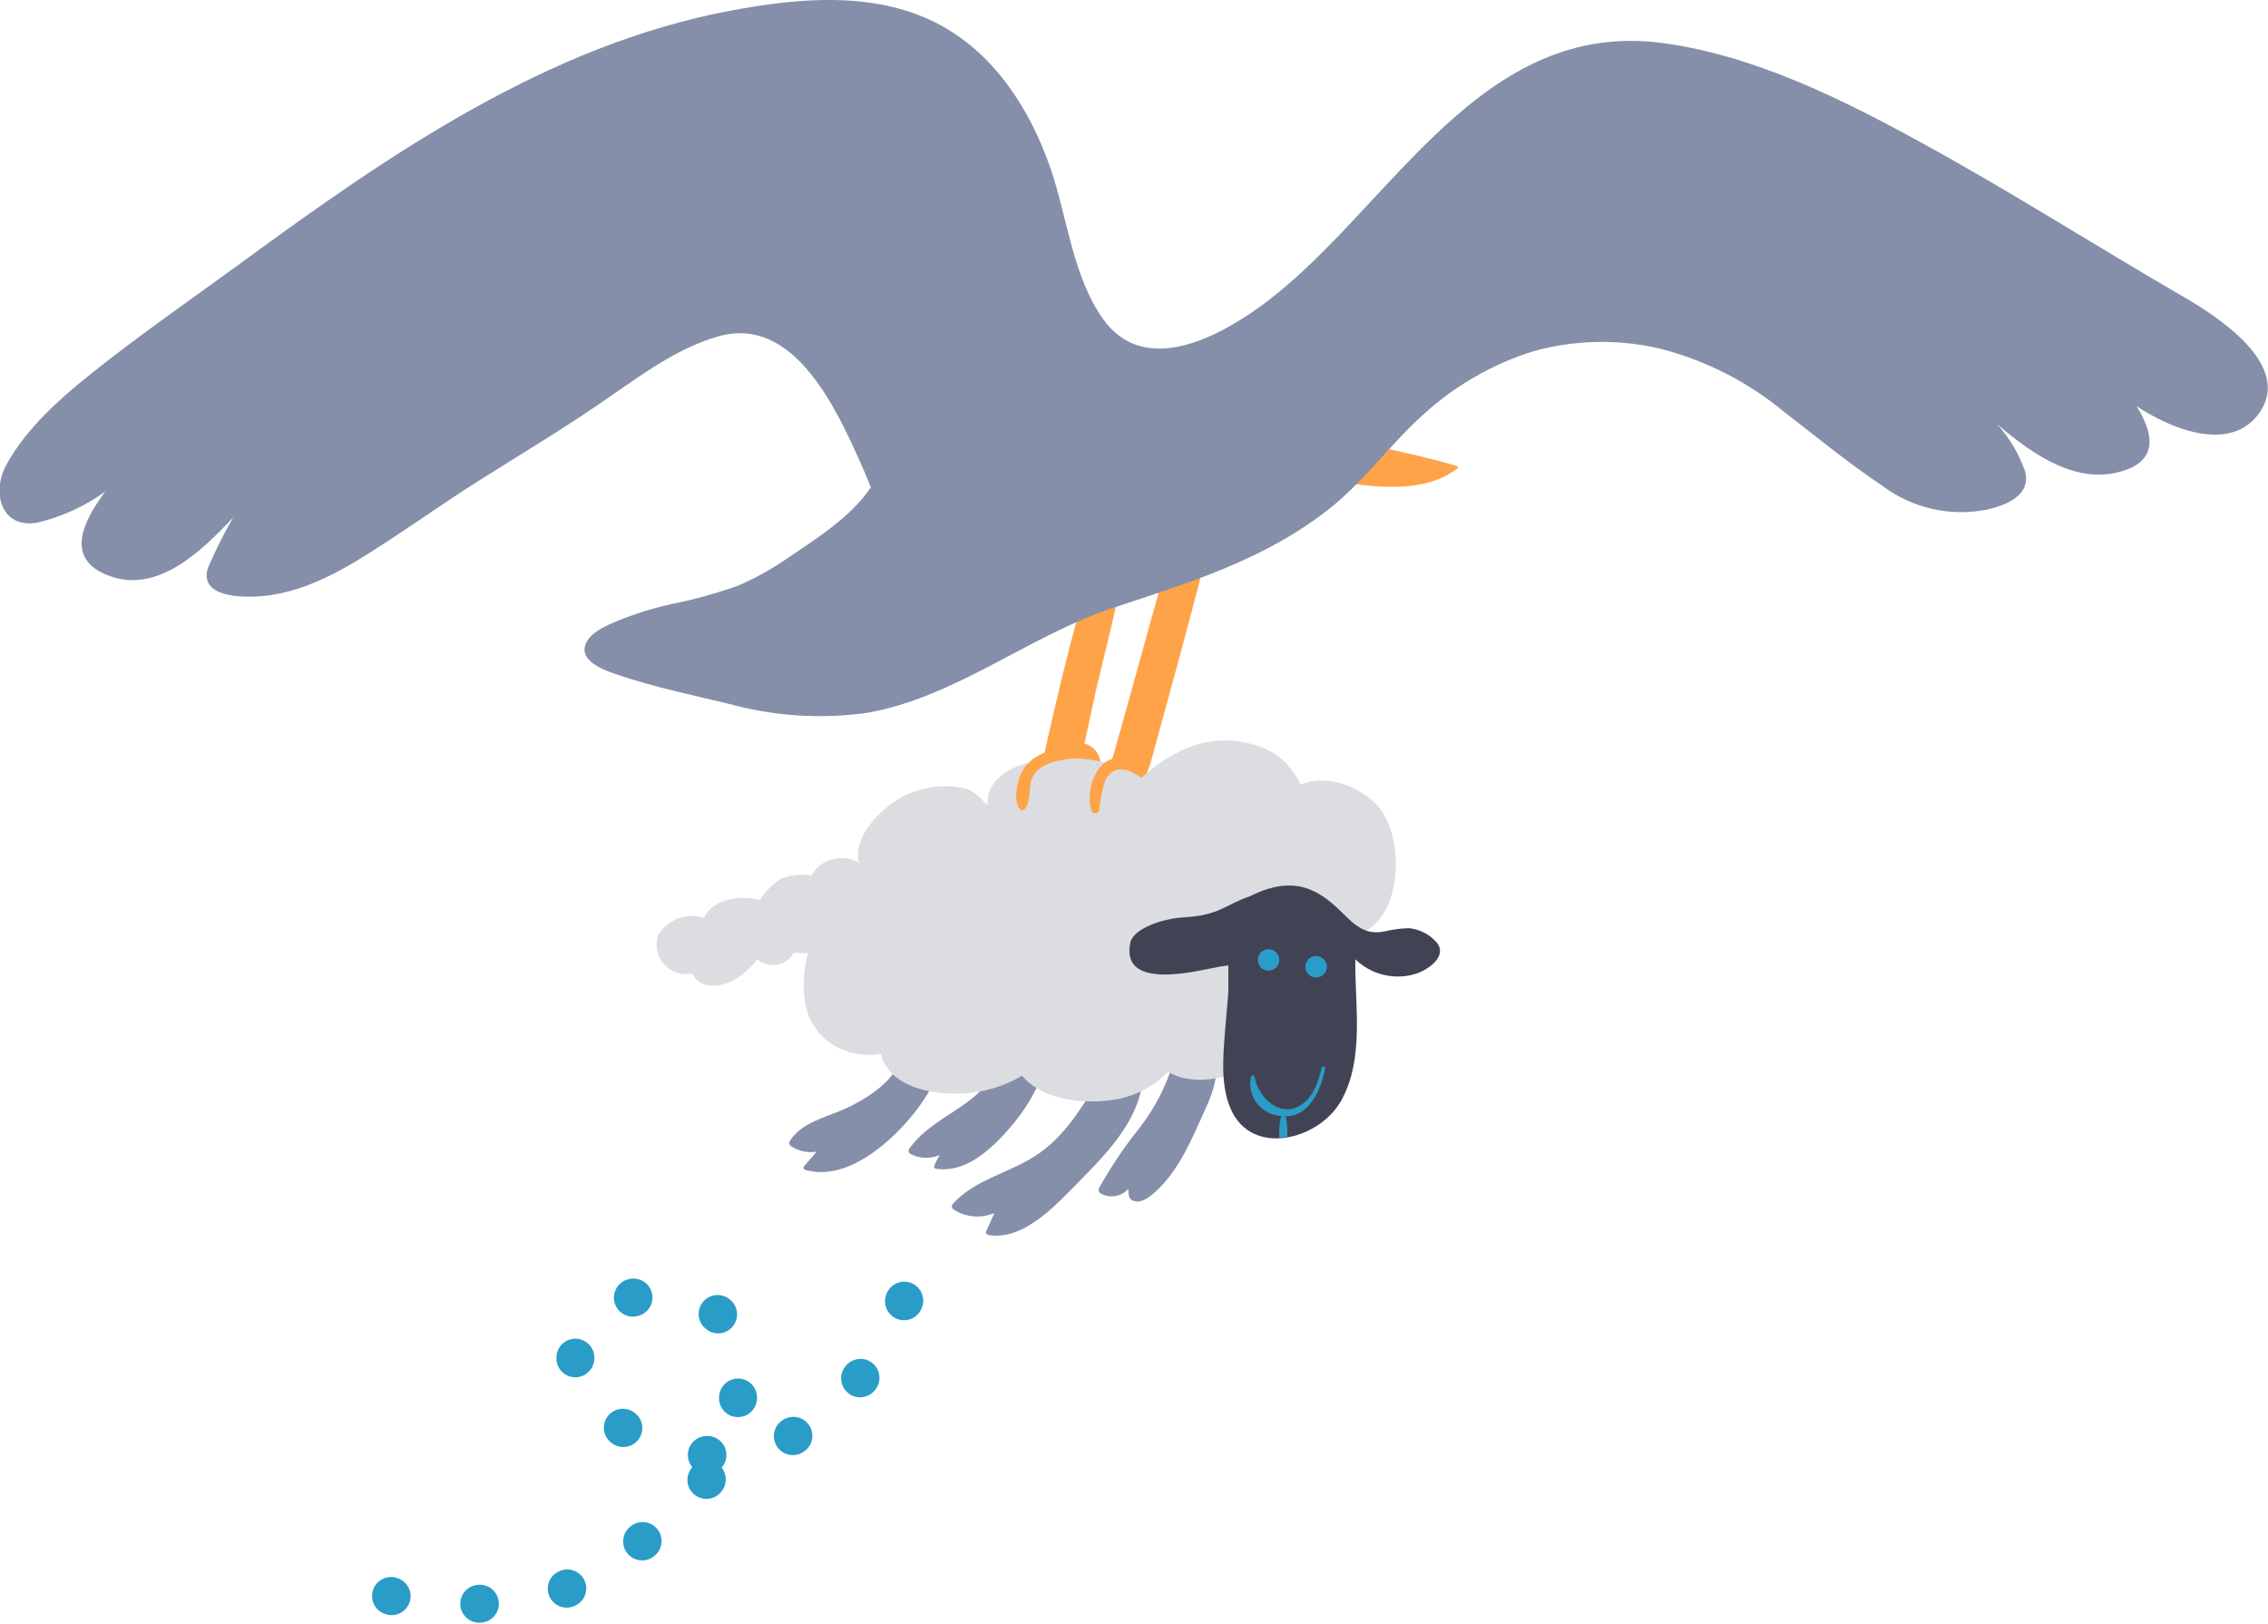
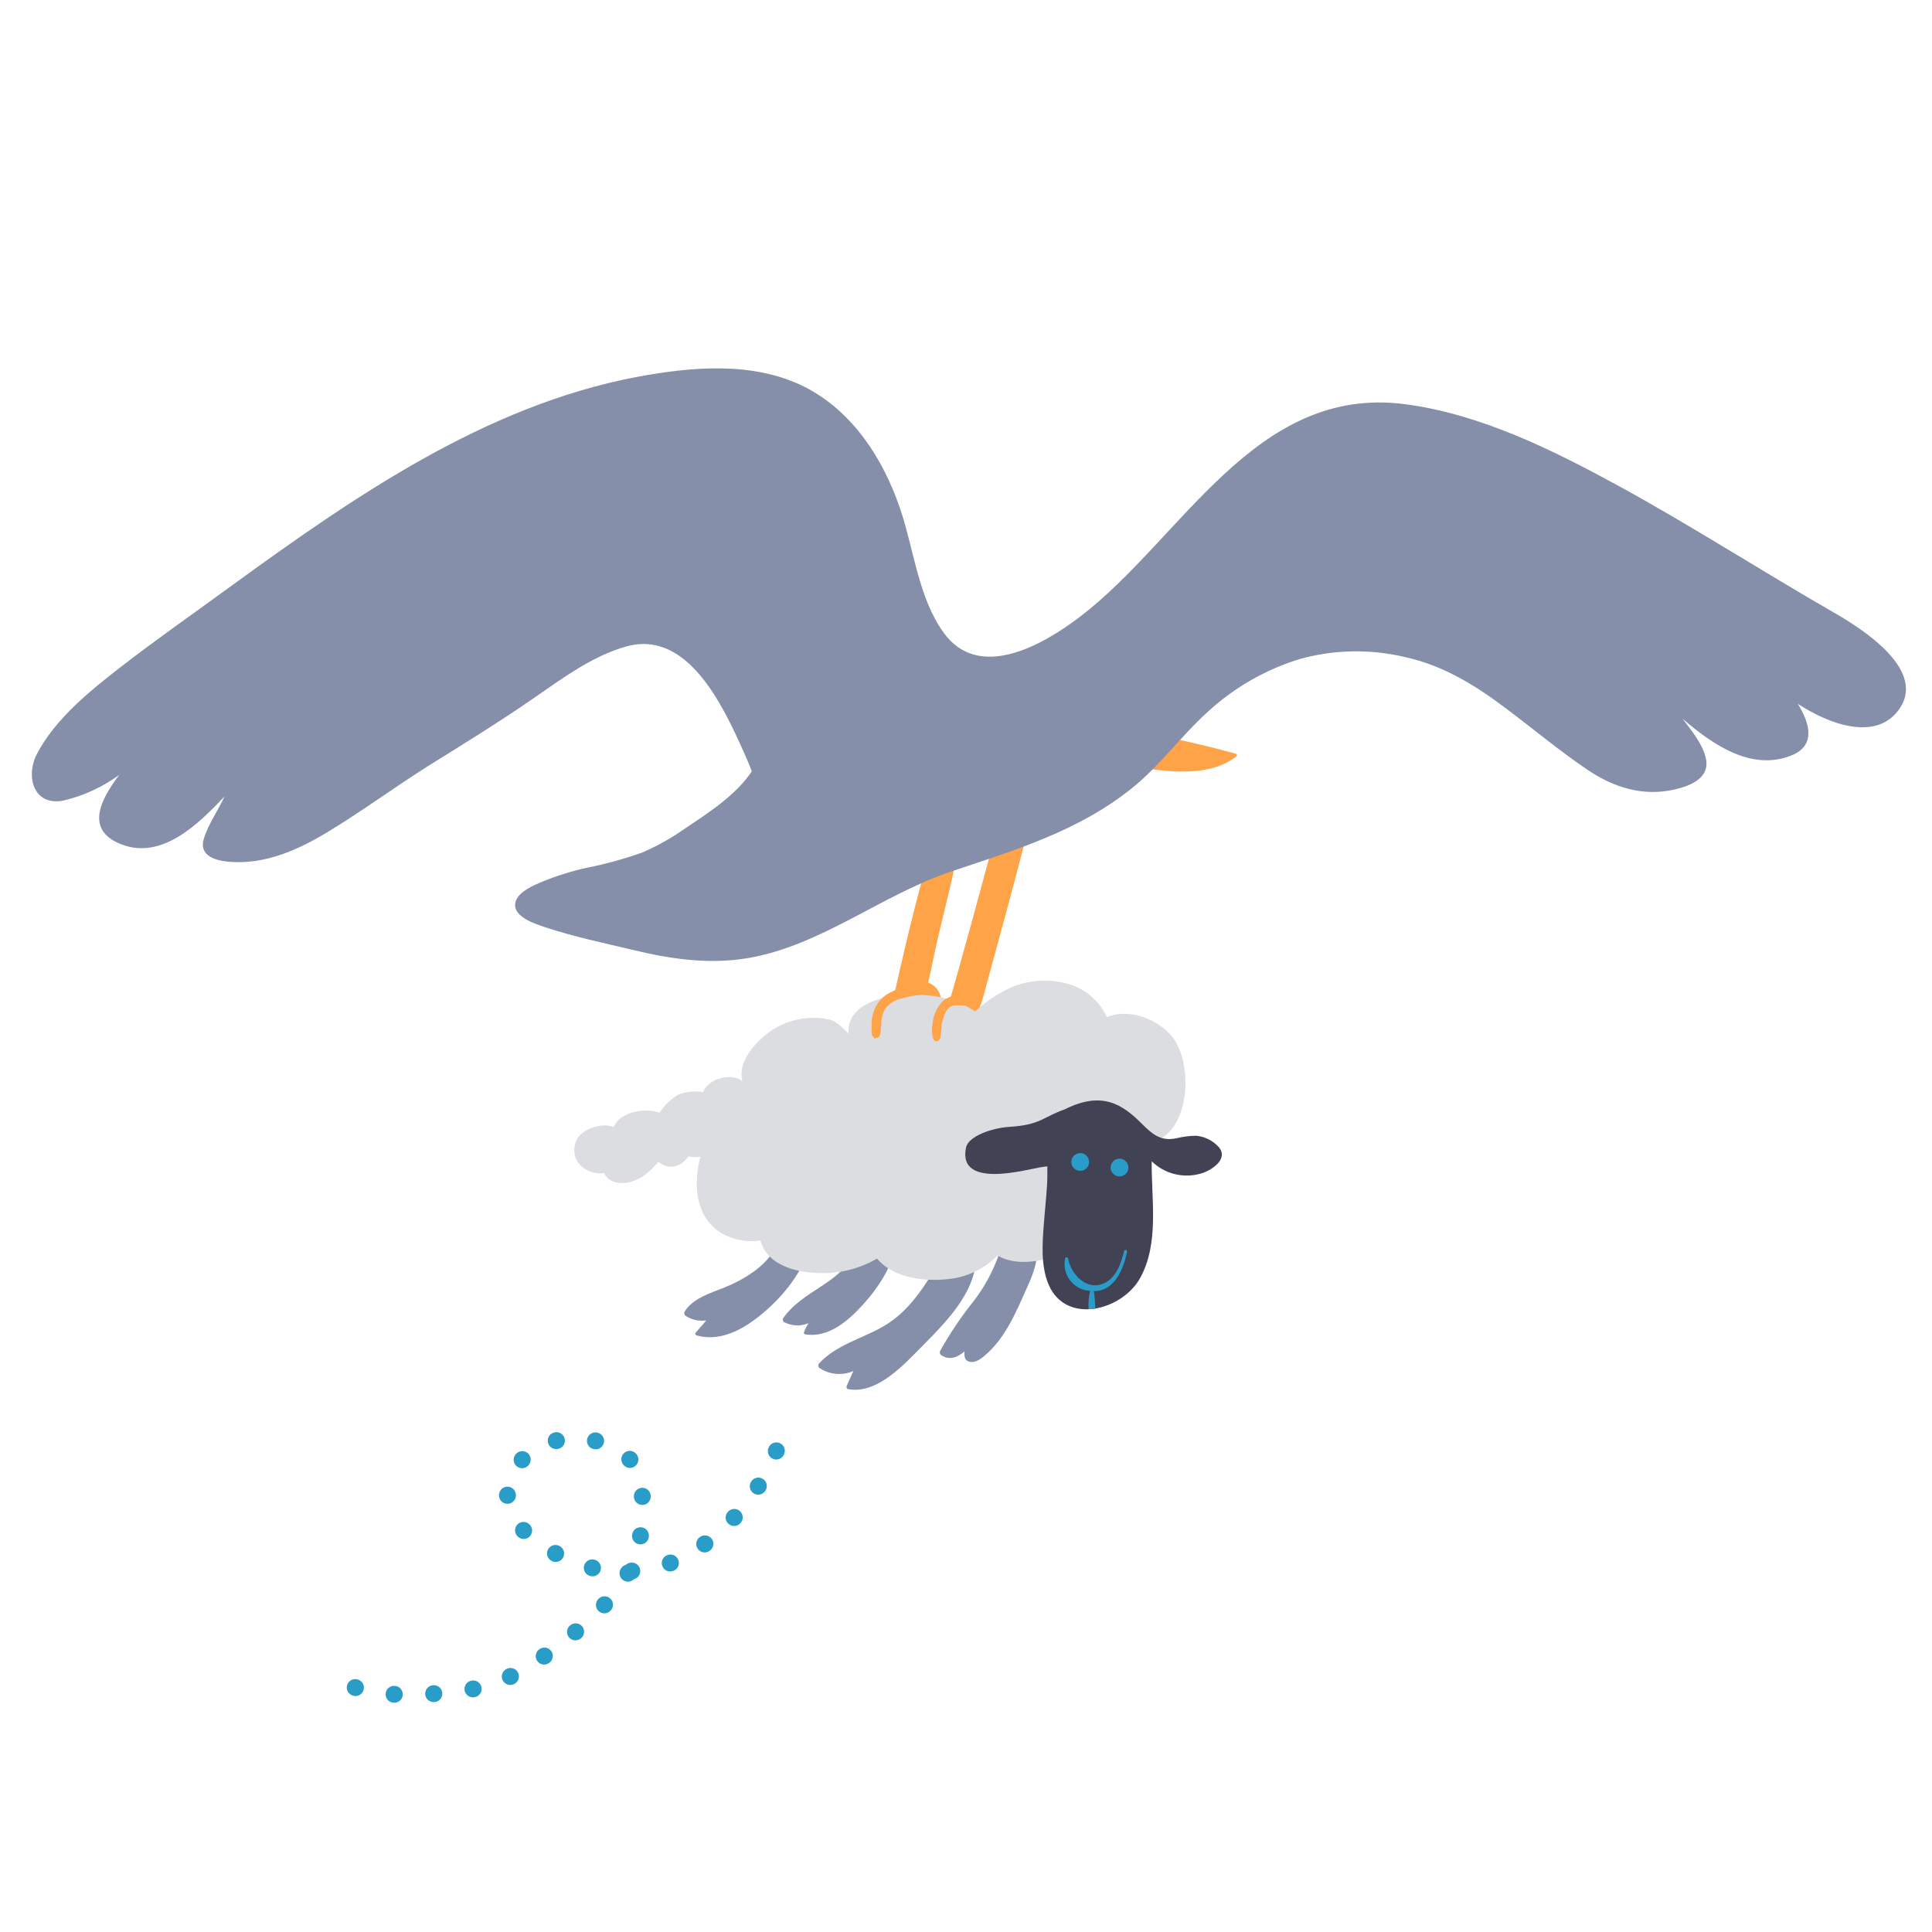
- <svg xmlns="http://www.w3.org/2000/svg" id="Calque_1" data-name="Calque 1" viewBox="0 0 179.34 128.38">
-   <defs>
-     <style>
-       .cls-1 {
-         fill: #ffa348;
-       }
- 
-       .cls-2 {
-         fill: #858fa9;
-       }
- 
-       .cls-3 {
-         fill: #dcdde0;
-       }
- 
-       .cls-4 {
-         fill: #414355;
-       }
- 
-       .cls-5 {
-         fill: #2a9cc8;
-       }
- 
-       .cls-6 {
-         fill: none;
-         stroke: #2a9cc8;
-         stroke-linecap: round;
-         stroke-miterlimit: 10;
-         stroke-width: 3px;
-         stroke-dasharray: 0.05 7;
-       }
-     </style>
-   </defs>
-   <g>
-     <g>
-       <path class="cls-1" d="M89.49,70.65a7.08,7.08,0,0,0-1.83.37l-.06,0L87.51,71a.31.31,0,0,0,0-.08.14.14,0,0,0-.27-.08c-1.78,5.7-3.07,11.62-4.38,17.45a.22.22,0,0,0,.16.27c2,.59,2.7-.23,3.21-2.12.56-2.06.93-4.18,1.41-6.26.73-3.07,1.54-6.13,2.09-9.25A.21.21,0,0,0,89.49,70.65Z" transform="translate(-0.93 -25.81)" />
-       <path class="cls-1" d="M96,69.83a10.39,10.39,0,0,0-2.35.38l0,0,0-.09c0-.06,0-.13,0-.19s-.26-.29-.31-.09C91.62,75.91,90,82,88.26,88a.21.21,0,0,0,.1.25c2.39,1,3.14-.55,3.71-2.69,1.39-5.14,2.84-10.28,4.14-15.45A.22.22,0,0,0,96,69.83Z" transform="translate(-0.93 -25.81)" />
-     </g>
-     <g>
-       <path class="cls-1" d="M85.32,85.91c.63,0,1.52.28,2,.23l.39-.06c-.18-1.08-1.44-1.88-2.33-.81C85.34,85.27,85.22,85.31,85.32,85.91Z" transform="translate(-0.93 -25.81)" />
-       <path class="cls-1" d="M85.29,86c.1,0,.15.1.24.11l.42.07c.28,0,.55.11.83.15a2.75,2.75,0,0,0,1,0c.14,0,.19-.18.17-.3a1.72,1.72,0,0,0-1.78-1.48,1.47,1.47,0,0,0-.6.23c-.16.09-.2.27-.31.39s0,.58,0,.79a.1.1,0,0,0,.19,0,2.16,2.16,0,0,1,0-.44c0-.14-.09,0,0,0A2,2,0,0,1,86.3,85c.61,0,1,.61,1.13,1.13l.17-.3a2.81,2.81,0,0,1-1,0c-.21,0-.42-.08-.63-.1l-.43,0c-.08,0-.18.07-.26.08S85.16,86,85.29,86Z" transform="translate(-0.93 -25.81)" />
-     </g>
-     <g>
-       <g>
-         <path class="cls-2" d="M75.35,108.75a5.45,5.45,0,0,0-1.71,0c-.25,0-1.46.52-1.24.75a.2.2,0,0,0-.29.27c-.78,1.85-3.12,3.22-4.9,3.94-1.32.53-3,1-3.82,2.31a.31.31,0,0,0,.11.43,2.84,2.84,0,0,0,2,.42c-.32.4-.68.78-1,1.17a.16.16,0,0,0,.07.26c2.52.73,5-.86,6.77-2.47s3.87-4.26,4.2-6.91A.17.17,0,0,0,75.35,108.75Z" transform="translate(-0.93 -25.81)" />
-         <path class="cls-2" d="M80.5,115.31c1.49-1.65,3.11-4.07,3.13-6.39a.18.18,0,0,0-.22-.17,9.75,9.75,0,0,0-3.51,1.39.1.1,0,0,0-.14.06c-1.37,3.17-5.05,3.74-6.94,6.46a.28.28,0,0,0,.1.39,2.74,2.74,0,0,0,2.32.09,4.52,4.52,0,0,0-.44.88.16.16,0,0,0,.1.19C77.16,118.59,79.09,116.87,80.5,115.31Z" transform="translate(-0.93 -25.81)" />
-         <path class="cls-2" d="M91.27,110a.21.21,0,0,0-.2-.2,3.07,3.07,0,0,0-1.66.23c-.27.13-1.06.86-1.3.87a.15.15,0,0,0-.16.16c-1.65,2.5-2.94,4.91-5.66,6.45-2,1.14-4.41,1.72-6,3.47a.3.3,0,0,0,.06.47,3.42,3.42,0,0,0,3.21.27c-.22.48-.43,1-.64,1.43a.21.21,0,0,0,.12.3c2.83.52,5.41-2.4,7.18-4.18C88.66,116.79,91.63,113.79,91.27,110Z" transform="translate(-0.93 -25.81)" />
-         <path class="cls-2" d="M96,108.38a1.87,1.87,0,0,0-1.85.25c-.68.47-.63,1.1-.64,1.8a16.05,16.05,0,0,1-2.82,5,34.18,34.18,0,0,0-2.85,4.31.32.32,0,0,0,.12.43,1.76,1.76,0,0,0,2.2-.37c0,.39,0,.79.32.93.58.27,1.17-.15,1.62-.52,2-1.68,3.07-4.34,4.13-6.68C96.9,112.1,97.92,109.4,96,108.38Z" transform="translate(-0.93 -25.81)" />
-       </g>
-       <path class="cls-3" d="M110,89.69c-1.39-1.67-4.11-2.73-6.22-1.84a6,6,0,0,0-2.08-2.46,7.86,7.86,0,0,0-7.36-.23,12.38,12.38,0,0,0-3.13,2.14,9.88,9.88,0,0,0-2.19-1c-3.43-1.13-10.17-.69-10,3.17-.4-.33-1-1.18-1.92-1.35a7.24,7.24,0,0,0-5.82,1.34c-1.42,1.1-2.87,2.87-2.42,4.57a2.74,2.74,0,0,0-3.77,1,4.62,4.62,0,0,0-2.38.25A5.45,5.45,0,0,0,61,97c-1.56-.52-3.86,0-4.4,1.39A3.07,3.07,0,0,0,53,99.72a2.31,2.31,0,0,0,2.67,3.06,1.61,1.61,0,0,0,1,.88c1.53.41,3.12-.66,4.13-2l.16.12a1.9,1.9,0,0,0,2.74-.64l.19,0a3.69,3.69,0,0,0,.94,0,9.31,9.31,0,0,0-.28,3.58,4.82,4.82,0,0,0,3.63,4.29,5.62,5.62,0,0,0,2.4.14c.62,2.4,3.48,3.1,5.7,3.13a10.24,10.24,0,0,0,5.47-1.42.81.81,0,0,0,.12.14c1.7,1.86,4.84,2.12,7.18,1.76a7.65,7.65,0,0,0,4.25-2.2c1.62,1,4,.64,5.7,0,2.64-1,5.09-3.17,5.63-6a.35.35,0,0,0-.15-.37l3.18-4.41a.23.23,0,0,0,.17,0C111.82,99.18,112.13,92.25,110,89.69Z" transform="translate(-0.93 -25.81)" />
-       <path class="cls-4" d="M114.52,100.31a3.33,3.33,0,0,0-2.19-1.11,9.06,9.06,0,0,0-1.94.26c-1.47.29-2.29-.45-3.24-1.4-1.81-1.8-3.76-3.2-7.37-1.39-2.13.74-2.35,1.5-5.31,1.68-1.67.1-3.94.9-4.16,2-.84,4,5.82,2.08,7.13,1.88l.62-.09h0a.39.39,0,0,0,0,.13c0,.45,0,1.44,0,1.9-.07,1.14-.2,2.28-.28,3.42-.15,1.9-.32,4.08.46,5.88,1.66,3.87,7,2.46,8.73-.61,1.87-3.33,1.09-7.52,1.13-11.2a4.83,4.83,0,0,0,4.64,1.19C113.67,102.6,115.49,101.5,114.52,100.31Z" transform="translate(-0.93 -25.81)" />
-       <circle class="cls-5" cx="100.31" cy="75.9" r="0.85" />
-       <circle class="cls-5" cx="104.07" cy="76.44" r="0.85" />
-       <path class="cls-5" d="M105.72,110.3c0-.17-.23-.25-.27-.07-.31,1.23-.77,2.62-2,3.14-1.62.66-3.09-1-3.32-2.43a.15.15,0,0,0-.28,0,2.57,2.57,0,0,0,2.42,3.11.21.21,0,0,0-.06.1,6,6,0,0,0-.12,1.58c0,.12.17,0,.34,0s.3,0,.3,0c0-.53,0-1-.12-1.58a.17.17,0,0,0-.06-.08h.16C104.55,114,105.41,111.84,105.72,110.3Z" transform="translate(-0.93 -25.81)" />
-     </g>
-     <g>
-       <path class="cls-1" d="M116.1,62.64c-2.19-.62-4.43-1.15-6.68-1.59a.18.18,0,0,0-.25-.2l-.23.11-.54-.11c-.19,0-.27.24-.08.29l.19,0a19.31,19.31,0,0,0-3.32,2.2.18.18,0,0,0,.07.3c3.33.56,8,1.47,10.91-.79C116.27,62.82,116.21,62.67,116.1,62.64Z" transform="translate(-0.93 -25.81)" />
-       <path class="cls-2" d="M173.4,49.17c-6.89-4-13.57-8.27-20.54-12.08-6.33-3.47-13.26-6.92-20.49-7.88C118,27.31,111,42.07,101.22,49.57c-3.56,2.71-9.69,6.21-13.07,1.46-2.4-3.39-2.82-8-4.13-11.85-1.63-4.75-4.53-9.28-9.12-11.59-5-2.5-10.92-1.93-16.18-.94C44.25,29.36,31.73,38,20.07,46.54c-3.56,2.6-7.2,5.13-10.68,7.83-2.93,2.28-6.21,4.93-8,8.27-1.12,2.13-.37,5,2.5,4.49a14.94,14.94,0,0,0,5.37-2.46C7.51,67,6,70,9.51,71.32c3.82,1.47,7.29-1.85,9.86-4.6a37.6,37.6,0,0,0-2,4c-.53,1.68,1.15,2.14,2.46,2.24,3.41.26,6.55-1.14,9.39-2.86,3.29-2,6.4-4.28,9.65-6.33S45.73,59.56,49,57.28c2.73-1.88,5.49-3.94,8.72-4.87,6-1.72,9.36,5.76,11.31,10.12.27.6.52,1.2.76,1.81-1.52,2.29-4.21,4-6.38,5.46a23,23,0,0,1-4.07,2.3,36.94,36.94,0,0,1-5.26,1.46,26.28,26.28,0,0,0-4.34,1.35c-.82.35-2.11.88-2.49,1.79-.62,1.49,1.79,2.22,2.78,2.55,2.74.91,5.69,1.53,8.49,2.2a27.1,27.1,0,0,0,10.93.73c7-1.21,12.77-6.06,19.44-8.29,6.06-2,12.14-3.85,17.21-7.9,2.74-2.18,4.77-5.06,7.36-7.39a23.25,23.25,0,0,1,8.66-5,20.14,20.14,0,0,1,10.17-.2A25.15,25.15,0,0,1,142,58.37c2.59,2,5.1,4.06,7.8,5.87a10.39,10.39,0,0,0,8.27,1.86c1.58-.37,3.45-1.14,3-3a11,11,0,0,0-2.22-3.75c3,2.56,6.65,5.06,10.46,3.51,2.33-1,1.72-3.09.57-4.93,3.06,2,7.4,3.53,9.59.68C182.45,54.73,176.15,50.74,173.4,49.17Z" transform="translate(-0.93 -25.81)" />
-     </g>
-     <path class="cls-1" d="M81.81,89.89c.67-.38.44-1.71.67-2.38.53-1.6,2.69-1.63,4-1.82.45-.06.29-.7-.1-.74-1.67-.15-3.76.28-4.64,1.87-.39.71-.75,2.4-.1,3.05a.12.12,0,0,0,.13,0Z" transform="translate(-0.93 -25.81)" />
-     <path class="cls-1" d="M87.84,89.88a11.27,11.27,0,0,1,.47-2.31,1.56,1.56,0,0,1,.78-.84c.39-.16.82,0,1.23-.07a.38.38,0,0,0,.16-.62,1.93,1.93,0,0,0-2.66.57,3.93,3.93,0,0,0-.6,3.27c.09.28.55.34.62,0Z" transform="translate(-0.93 -25.81)" />
-     <path class="cls-6" d="M31.85,152c3.59,1.43,12.07.27,13.66-.46a31.94,31.94,0,0,0,6.93-4.45c2.55-2.13,5-4.39,6.2-7.44.5-1.25,1.88-8.26-1.34-10.22-8.25-5-17.92,6.09-3.41,10.92a13,13,0,0,0,10.21-1.25,20.82,20.82,0,0,0,8.78-11.82" transform="translate(-0.93 -25.81)" />
-   </g>
+ <svg xmlns="http://www.w3.org/2000/svg" viewBox="0 0 350 350">
+   <path d="M173.45,151.7a13.9,13.9,0,0,0-3.46.7.52.52,0,0,0-.11.07l-.17-.17,0-.15a.26.26,0,0,0-.51-.14c-3.36,10.79-5.81,22-8.29,33a.43.43,0,0,0,.3.52c3.75,1.12,5.1-.43,6.08-4,1.05-3.9,1.75-7.91,2.67-11.84,1.38-5.83,2.9-11.62,3.95-17.51A.4.4,0,0,0,173.45,151.7Z" style="fill:#ffa348" />
+   <path d="M185.77,150.15a19.79,19.79,0,0,0-4.45.73s0,0-.08,0l-.09-.18c0-.12.06-.24.08-.36a.31.31,0,0,0-.6-.16c-3.15,11.45-6.15,22.91-9.52,34.3a.43.43,0,0,0,.2.48c4.53,1.92,5.95-1,7-5.08,2.63-9.75,5.36-19.47,7.82-29.26A.41.41,0,0,0,185.77,150.15Z" style="fill:#ffa348" />
+   <path d="M165.56,180.6c1.19,0,2.87.52,3.72.43l.72-.12c-.34-2-2.72-3.56-4.41-1.53C165.59,179.38,165.36,179.45,165.56,180.6Z" style="fill:#ffa348" />
+   <path d="M165.56,180.81c.12,0,0,0,.1.07a.56.56,0,0,0,.2.11c.11,0,.24,0,.35.06s.47.08.71.13c.47.09.93.18,1.41.25a3.68,3.68,0,0,0,1.1,0l.69-.12a.47.47,0,0,0,.32-.57,3.49,3.49,0,0,0-2.26-2.71,2.6,2.6,0,0,0-1.82.11,2.93,2.93,0,0,0-.39.21,1.88,1.88,0,0,0-.23.16,1,1,0,0,0-.19.32,1,1,0,0,1-.13.16c0,.08-.11.18,0,.06-.08.09-.08,0-.14.14-.24.39,0,1,.11,1.42.05.18.36.16.35-.05a5.08,5.08,0,0,1,0-.78,1.33,1.33,0,0,1,.05-.19h0s.07-.06,0,0-.07,0-.11.06a1,1,0,0,0,.29-.21s.14-.1.1-.08.1,0,.1,0a.37.37,0,0,0,.14-.07c.13-.07.23-.17.36-.24a1.51,1.51,0,0,1,1.17-.14,2.21,2.21,0,0,1,1,.67,2.89,2.89,0,0,1,.67,1.41l.32-.57-.67.12c-.11,0,.11,0,0,0H169l-.57-.05-1.33-.21-.73-.09a2.41,2.41,0,0,0-.38,0,.58.58,0,0,0-.36.21l.16-.07-.18,0A.21.21,0,0,0,165.56,180.81Z" style="fill:#ffa348" />
+   <path d="M146.68,223.83a10.29,10.29,0,0,0-3.23,0c-.47.08-2.77,1-2.36,1.42-.32-.34-.85.18-.53.51-1.48,3.51-5.91,6.11-9.29,7.47-2.5,1-5.72,1.94-7.23,4.36a.61.61,0,0,0,.21.82,5.49,5.49,0,0,0,3.69.8c-.6.76-1.28,1.46-1.9,2.2a.3.3,0,0,0,.13.5c4.76,1.38,9.39-1.63,12.8-4.68,3.67-3.27,7.34-8.05,8-13.07A.34.34,0,0,0,146.68,223.83Z" style="fill:#858fa9" />
+   <path d="M156.42,236.25c2.83-3.13,5.9-7.71,5.93-12.1a.33.33,0,0,0-.41-.32,18.1,18.1,0,0,0-6.64,2.63.2.2,0,0,0-.27.1c-2.6,6-9.56,7.08-13.14,12.23a.54.54,0,0,0,.19.75,5.3,5.3,0,0,0,4.4.17,7.83,7.83,0,0,0-.84,1.66.28.28,0,0,0,.2.35C150.12,242.45,153.76,239.2,156.42,236.25Z" style="fill:#858fa9" />
+   <path d="M176.81,226.18a.38.38,0,0,0-.37-.37,5.88,5.88,0,0,0-3.13.43c-.52.26-2,1.63-2.47,1.65a.32.32,0,0,0-.31.31c-3.12,4.73-5.57,9.29-10.7,12.2-3.82,2.16-8.36,3.26-11.43,6.58a.58.58,0,0,0,.12.89,6.45,6.45,0,0,0,6.07.51c-.4.9-.82,1.8-1.21,2.7-.08.21,0,.52.24.57,5.34,1,10.23-4.55,13.59-7.92C171.87,239,177.49,233.37,176.81,226.18Z" style="fill:#858fa9" />
+   <path d="M185.77,223.12a3.52,3.52,0,0,0-3.5.48c-1.29.88-1.18,2.09-1.22,3.41a30.33,30.33,0,0,1-5.32,9.53,65.84,65.84,0,0,0-5.4,8.16.62.62,0,0,0,.21.82c1.55,1,3,.31,4.19-.7-.06.74,0,1.5.59,1.76,1.1.51,2.22-.28,3.07-1,3.82-3.19,5.82-8.22,7.81-12.64C187.47,230.16,189.4,225.05,185.77,223.12Z" style="fill:#858fa9" />
+   <path d="M212.29,187.74c-2.62-3.16-7.78-5.15-11.77-3.48a11.18,11.18,0,0,0-4-4.65c-3.92-2.54-9.82-2.53-13.92-.45a24.21,24.21,0,0,0-5.92,4.05,19.6,19.6,0,0,0-4.16-2c-6.49-2.12-19.24-1.3-18.82,6-.77-.63-1.94-2.22-3.64-2.56a13.78,13.78,0,0,0-11,2.54c-2.69,2.08-5.43,5.43-4.58,8.65-2-1.47-6-.6-7.14,2a8.71,8.71,0,0,0-4.5.47,10.47,10.47,0,0,0-3.34,3.26c-3-1-7.32,0-8.35,2.64-1.81-.94-5.88.2-6.78,2.5-1.43,3.73,2,6.23,5.06,5.8a3,3,0,0,0,2,1.65c2.91.79,5.91-1.25,7.82-3.68.09.08.2.15.31.23,2.07,1.35,4,.44,5.19-1.21l.36.06a7.56,7.56,0,0,0,1.78,0,17.51,17.51,0,0,0-.54,6.76c.57,4.1,2.83,7,6.87,8.13a10.52,10.52,0,0,0,4.54.27c1.19,4.54,6.59,5.85,10.8,5.91A19.33,19.33,0,0,0,158.88,228l.23.27c3.22,3.52,9.18,4,13.6,3.33a14.57,14.57,0,0,0,8-4.16c3.06,1.88,7.64,1.2,10.78,0,5-1.87,9.63-6,10.66-11.4a.68.68,0,0,0-.29-.7l6-8.35a.4.4,0,0,0,.31.08C215.73,205.71,216.31,192.58,212.29,187.74Z" style="fill:#dcdde0" />
+   <path d="M220.83,207.85a6.31,6.31,0,0,0-4.15-2.1,16.27,16.27,0,0,0-3.67.48c-2.78.56-4.34-.84-6.14-2.64-3.43-3.41-7.11-6.06-13.94-2.64-4,1.41-4.45,2.85-10.05,3.19-3.17.19-7.46,1.69-7.88,3.76-1.58,7.6,11,3.95,13.5,3.56.39-.06.77-.12,1.16-.16l.08,0a.66.66,0,0,0,0,.24c0,.86,0,2.73-.09,3.59-.14,2.16-.38,4.32-.54,6.48-.28,3.59-.59,7.73.87,11.13,3.14,7.32,13.27,4.66,16.53-1.15,3.54-6.31,2.06-14.23,2.13-21.21a9.11,9.11,0,0,0,8.8,2.25C219.21,212.18,222.66,210.1,220.83,207.85Z" style="fill:#414355" />
+   <path d="M197.3,210.5a1.61,1.61,0,1,1-1.61-1.61A1.61,1.61,0,0,1,197.3,210.5Z" style="fill:#2a9cc8" />
+   <path d="M204.42,211.51a1.61,1.61,0,1,1-1.61-1.61A1.62,1.62,0,0,1,204.42,211.51Z" style="fill:#2a9cc8" />
+   <path d="M204.17,226.76c.06-.33-.43-.47-.52-.14-.59,2.33-1.45,5-3.87,5.95-3.06,1.25-5.85-1.89-6.28-4.6-.05-.26-.5-.26-.54,0a4.88,4.88,0,0,0,4.59,5.89.28.28,0,0,0-.12.19,12,12,0,0,0-.23,3c0,.22.33.08.65.09s.57,0,.56-.09a27,27,0,0,0-.23-3,.29.29,0,0,0-.1-.16h.3C202,233.81,203.59,229.68,204.17,226.76Z" style="fill:#2a9cc8" />
+   <path d="M223.83,136.54c-4.16-1.17-8.4-2.18-12.66-3a.33.33,0,0,0-.47-.38l-.42.21-1-.2c-.35-.06-.5.45-.15.53l.36.09a37,37,0,0,0-6.29,4.16.34.34,0,0,0,.15.56c6.3,1.07,15.15,2.8,20.65-1.48A.29.29,0,0,0,223.83,136.54Z" style="fill:#ffa348" />
+   <path d="M332.28,111c-13-7.46-25.69-15.65-38.87-22.87-12-6.56-25.11-13.09-38.8-14.9-27.3-3.61-40.37,24.34-59,38.53-6.74,5.14-18.35,11.76-24.73,2.76-4.56-6.41-5.34-15.13-7.83-22.42-3.07-9-8.57-17.57-17.26-22-9.37-4.72-20.66-3.65-30.62-1.78C87.82,73.56,64.12,90,42,106.07c-6.73,4.92-13.61,9.71-20.2,14.82-5.56,4.31-11.77,9.33-15.09,15.66-2.12,4-.7,9.52,4.73,8.49a28,28,0,0,0,10.16-4.66c-3.38,4.47-6.3,10,.41,12.59,7.24,2.79,13.8-3.49,18.67-8.71-1.16,2.58-2.88,4.9-3.74,7.63-1,3.18,2.17,4.05,4.66,4.24,6.44.5,12.39-2.15,17.77-5.41,6.22-3.76,12.1-8.11,18.27-12,6.44-4,12.93-8,19.2-12.35,5.17-3.56,10.39-7.47,16.51-9.23,11.27-3.24,17.72,10.92,21.42,19.17.5,1.13,1,2.27,1.43,3.42-2.88,4.35-8,7.61-12.07,10.34a43.44,43.44,0,0,1-7.72,4.35,69.84,69.84,0,0,1-10,2.76,50.17,50.17,0,0,0-8.22,2.56c-1.55.67-4,1.67-4.71,3.38C92.39,166,97,167.37,98.83,168c5.19,1.72,10.77,2.88,16.08,4.15,6.79,1.63,13.76,2.6,20.69,1.4,13.28-2.31,24.17-11.48,36.79-15.7,11.46-3.83,23-7.3,32.59-15,5.17-4.13,9-9.57,13.93-14a43.56,43.56,0,0,1,16.38-9.41,38.2,38.2,0,0,1,19.26-.4c6.95,1.52,12.75,5.13,18.36,9.36,4.92,3.7,9.67,7.68,14.78,11.12,4.71,3.17,10,4.8,15.66,3.51,3-.69,6.52-2.14,5.66-5.75-.63-2.6-2.5-4.83-4.21-7.09,5.6,4.83,12.59,9.57,19.8,6.64,4.4-1.8,3.26-5.86,1.08-9.34,5.78,3.8,14,6.68,18.14,1.3C349.42,121.58,337.49,114,332.28,111Z" style="fill:#858fa9" />
+   <path d="M159,188l0-.13-.2.15h0a.67.67,0,0,0,.61-.46c-.08.21,0-.11.07-.17l0-.18a4.85,4.85,0,0,0,.09-.55c0-.29,0-.58.08-.88s0-.31,0-.47a1.49,1.49,0,0,1,0-.21s0-.07,0-.11,0,.18,0,0a8.1,8.1,0,0,1,.2-1c.05-.17.11-.33.16-.49s0,0,0-.07l.13-.26a3.24,3.24,0,0,1,.28-.47,2.43,2.43,0,0,1,.14-.2c-.13.17.07-.07.11-.12a5.66,5.66,0,0,1,.43-.42c.05,0,.24-.19.1-.09l.31-.21a4.59,4.59,0,0,1,.61-.35l.31-.15.29-.11a20.39,20.39,0,0,1,4.71-.88.7.7,0,0,0,0-1.4c-2.61-.26-5.85.27-7.79,2.2a6.59,6.59,0,0,0-1.74,4.6,9.92,9.92,0,0,0,0,1.09c0,.47,0,0,0,.24a1.94,1.94,0,0,0,0,.24c.05.4.14.71.58.85l-.14-.25,0,.13c-.05.25.32.36.39.11Z" style="fill:#ffa348" />
+   <path d="M170.32,188.1a3.32,3.32,0,0,0,.09-.55c0-.26,0-.23.06-.49s.07-.68.11-1a.37.37,0,0,1,0-.11s0,.12,0,0l0-.22c0-.18.07-.35.11-.53s.16-.63.26-.94c0-.15.11-.3.17-.44l0-.06a2.4,2.4,0,0,1,.11-.23c.07-.13.14-.26.22-.39l.12-.17.06-.08c.06-.08-.1.11,0,0s.17-.2.26-.29l.17-.15c.15-.13-.06,0,.06,0a3.62,3.62,0,0,1,.33-.2s.24-.11.13-.07l.14,0,.26-.06.1,0c.12,0-.15,0,0,0a4.87,4.87,0,0,1,.54,0l.27,0h0l.16,0a1.91,1.91,0,0,0,.92,0c.37-.13.7-.63.41-1a2.69,2.69,0,0,0-2.68-.66,3.74,3.74,0,0,0-2,1,6.92,6.92,0,0,0-1.79,4.19,5.24,5.24,0,0,0,.16,2.55.63.63,0,0,0,.58.44.6.6,0,0,0,.58-.44Z" style="fill:#ffa348" />
+   <path d="M64.35,305.71c6.79,2.72,22.84.51,25.85-.87a60.41,60.41,0,0,0,13.12-8.42c4.84-4,9.41-8.31,11.73-14.09,1-2.36,3.57-15.63-2.54-19.35-15.6-9.5-33.91,11.53-6.44,20.69,6.05,2,13.93.91,19.33-2.38A39.42,39.42,0,0,0,142,258.91" style="fill:none;stroke:#2a9cc8;stroke-linecap:round;stroke-miterlimit:10;stroke-width:3.052px;stroke-dasharray:0.051,7.122" />
</svg>
